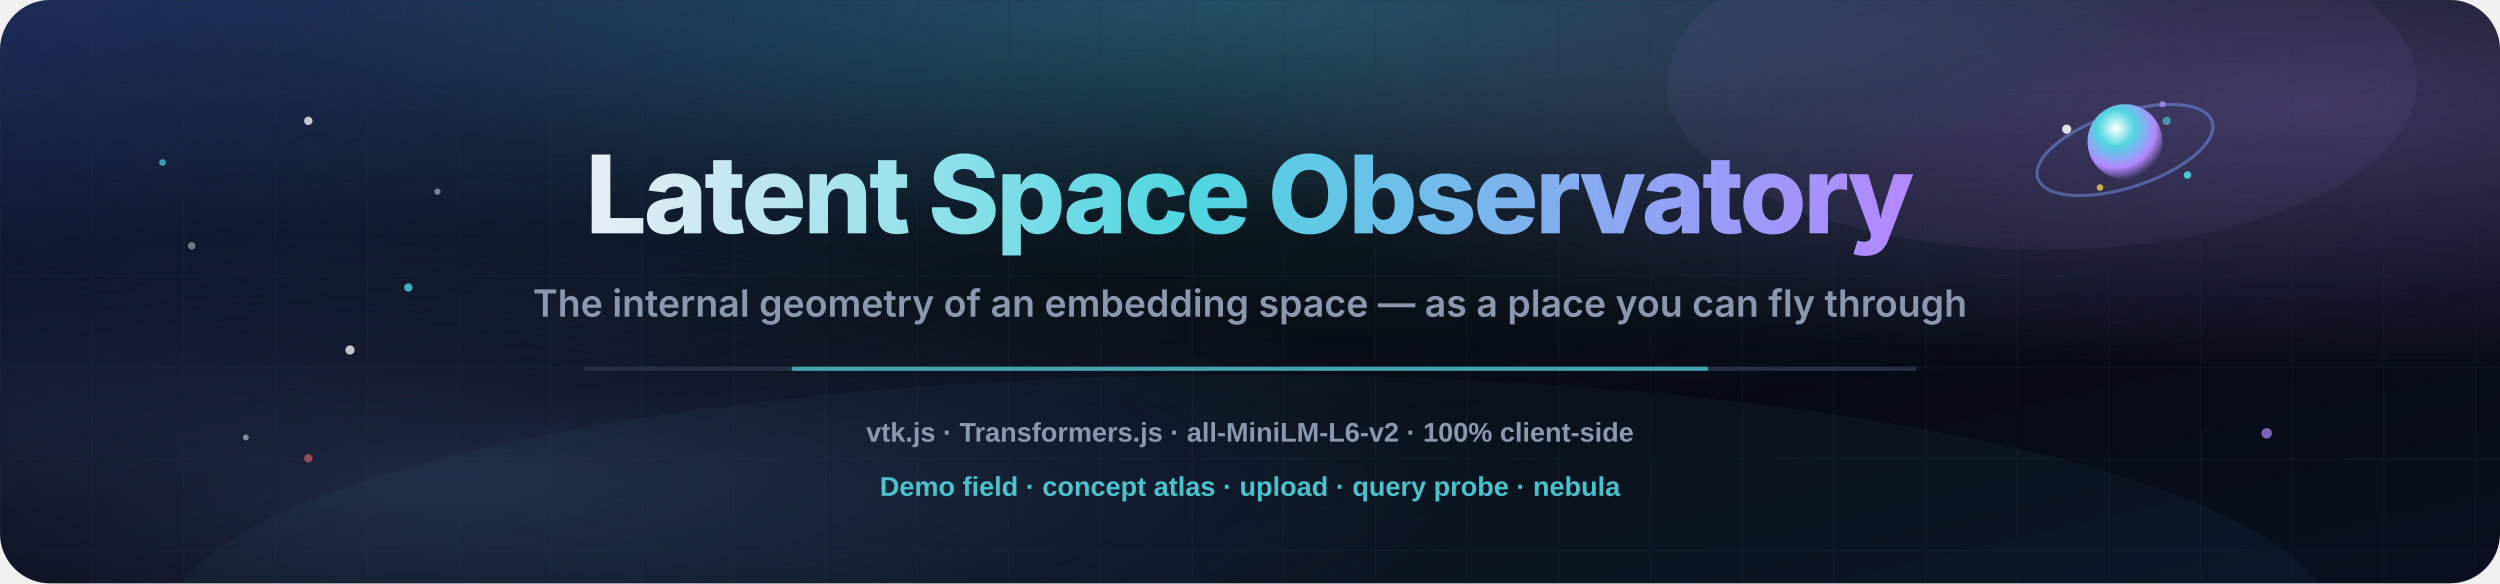
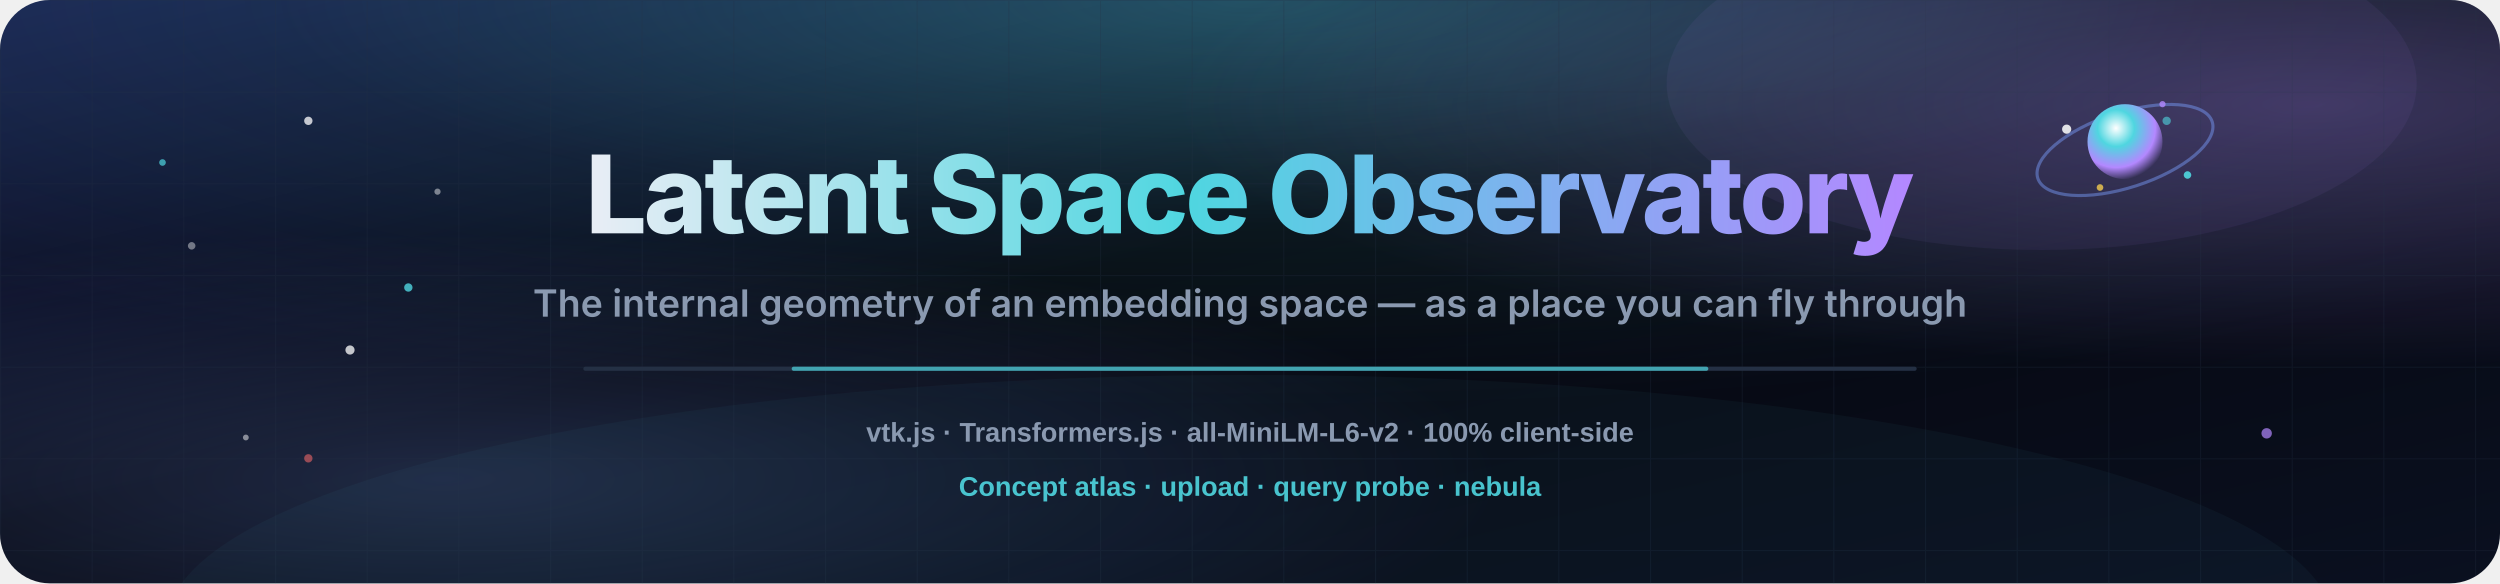
<svg xmlns="http://www.w3.org/2000/svg" viewBox="0 0 1200 280" role="img" aria-label="Latent Space Observatory — fly through embedding space in 3D">
  <defs>
    <linearGradient id="sky" x1="0%" y1="0%" x2="100%" y2="100%">
      <stop offset="0%" stop-color="#1a2350" />
      <stop offset="45%" stop-color="#05060d" />
      <stop offset="100%" stop-color="#0a1020" />
    </linearGradient>
    <radialGradient id="glowCyan" cx="50%" cy="0%" r="70%">
      <stop offset="0%" stop-color="#4fd6e0" stop-opacity="0.32" />
      <stop offset="55%" stop-color="#4fd6e0" stop-opacity="0.08" />
      <stop offset="100%" stop-color="#4fd6e0" stop-opacity="0" />
    </radialGradient>
    <radialGradient id="glowPurple" cx="92%" cy="18%" r="45%">
      <stop offset="0%" stop-color="#b388ff" stop-opacity="0.28" />
      <stop offset="100%" stop-color="#b388ff" stop-opacity="0" />
    </radialGradient>
    <radialGradient id="glowCore" cx="18%" cy="82%" r="42%">
      <stop offset="0%" stop-color="#7aa0ff" stop-opacity="0.22" />
      <stop offset="100%" stop-color="#7aa0ff" stop-opacity="0" />
    </radialGradient>
    <radialGradient id="core" cx="38%" cy="32%" r="70%">
      <stop offset="0%" stop-color="#ffffff" />
      <stop offset="35%" stop-color="#4fd6e0" />
      <stop offset="75%" stop-color="#b388ff" />
      <stop offset="100%" stop-color="#b388ff" stop-opacity="0" />
    </radialGradient>
    <linearGradient id="titleGrad" x1="0%" y1="0%" x2="100%" y2="0%">
      <stop offset="0%" stop-color="#e7edf5" />
      <stop offset="45%" stop-color="#4fd6e0" />
      <stop offset="100%" stop-color="#b388ff" />
    </linearGradient>
    <pattern id="grid" width="44" height="44" patternUnits="userSpaceOnUse">
      <path d="M 44 0 L 0 0 0 44" fill="none" stroke="#243044" stroke-width="1" opacity="0.45" />
    </pattern>
    <clipPath id="round">
      <rect width="1200" height="280" rx="24" />
    </clipPath>
  </defs>
  <g clip-path="url(#round)">
    <rect width="1200" height="280" fill="url(#sky)" />
    <rect width="1200" height="280" fill="url(#glowCyan)" />
    <rect width="1200" height="280" fill="url(#glowPurple)" />
    <rect width="1200" height="280" fill="url(#glowCore)" />
    <rect width="1200" height="280" fill="url(#grid)" opacity="0.55" />
    <ellipse cx="600" cy="300" rx="520" ry="120" fill="#4fd6e0" opacity="0.04" />
    <ellipse cx="980" cy="40" rx="180" ry="80" fill="#b388ff" opacity="0.06" />
    <g transform="translate(1020 72)">
      <g>
        <animateTransform attributeName="transform" type="rotate" from="0" to="360" dur="16s" repeatCount="indefinite" />
        <ellipse cx="0" cy="0" rx="44" ry="18" fill="none" stroke="#7aa0ff" stroke-opacity="0.45" stroke-width="1.5" transform="rotate(-18)" />
      </g>
      <circle cx="0" cy="-4" r="18" fill="url(#core)">
        <animate attributeName="r" values="16;19;16" dur="5s" repeatCount="indefinite" />
      </circle>
      <circle cx="-28" cy="-10" r="2.2" fill="#fff" opacity="0.85" />
      <circle cx="30" cy="12" r="1.8" fill="#4fd6e0" opacity="0.9" />
      <circle cx="18" cy="-22" r="1.5" fill="#b388ff" opacity="0.8" />
      <circle cx="-12" cy="18" r="1.6" fill="#ffd54f" opacity="0.75" />
    </g>
    <g fill="#fff" opacity="0.75">
      <circle cx="148" cy="58" r="2">
        <animate attributeName="opacity" values="0.35;0.95;0.35" dur="3.2s" repeatCount="indefinite" />
      </circle>
      <circle cx="210" cy="92" r="1.5" opacity="0.6" />
      <circle cx="92" cy="118" r="1.8" opacity="0.55" />
      <circle cx="168" cy="168" r="2.2">
        <animate attributeName="opacity" values="0.4;1;0.4" dur="2.8s" repeatCount="indefinite" />
      </circle>
      <circle cx="118" cy="210" r="1.4" opacity="0.65" />
    </g>
    <g fill="#4fd6e0">
      <circle cx="78" cy="78" r="1.6" opacity="0.7" />
      <circle cx="196" cy="138" r="2" opacity="0.8" />
    </g>
    <text x="600" y="112" text-anchor="middle" font-family="Segoe UI, Inter, Arial, sans-serif" font-size="52" font-weight="800" letter-spacing="-1.5" fill="url(#titleGrad)">Latent Space Observatory</text>
    <text x="600" y="152" text-anchor="middle" font-family="Segoe UI, Inter, Arial, sans-serif" font-size="18" font-weight="600" fill="#8a99b0">The internal geometry of an embedding space — as a place you can fly through</text>
    <rect x="280" y="176" width="640" height="2" rx="1" fill="#243044" />
    <rect x="380" y="176" width="440" height="2" rx="1" fill="#4fd6e0" opacity="0.7">
      <animate attributeName="opacity" values="0.45;0.95;0.45" dur="4s" repeatCount="indefinite" />
    </rect>
    <g font-family="Segoe UI, Arial, sans-serif" font-size="13" font-weight="600" fill="#8a99b0">
      <text x="600" y="212" text-anchor="middle">vtk.js · Transformers.js · all-MiniLM-L6-v2 · 100% client-side</text>
-       <text x="600" y="238" text-anchor="middle" fill="#4fd6e0" opacity="0.9">Demo field · concept atlas · upload · query probe · nebula</text>
+       <text x="600" y="238" text-anchor="middle" fill="#4fd6e0" opacity="0.9">Concept atlas · upload · query probe · nebula</text>
    </g>
    <circle cx="1088" cy="208" r="2.5" fill="#b388ff" opacity="0.7">
      <animate attributeName="opacity" values="0.4;1;0.4" dur="2.6s" repeatCount="indefinite" />
    </circle>
    <circle cx="1040" cy="58" r="2" fill="#4fd6e0" opacity="0.6" />
    <circle cx="148" cy="220" r="2" fill="#ff6b6b" opacity="0.55" />
  </g>
</svg>
